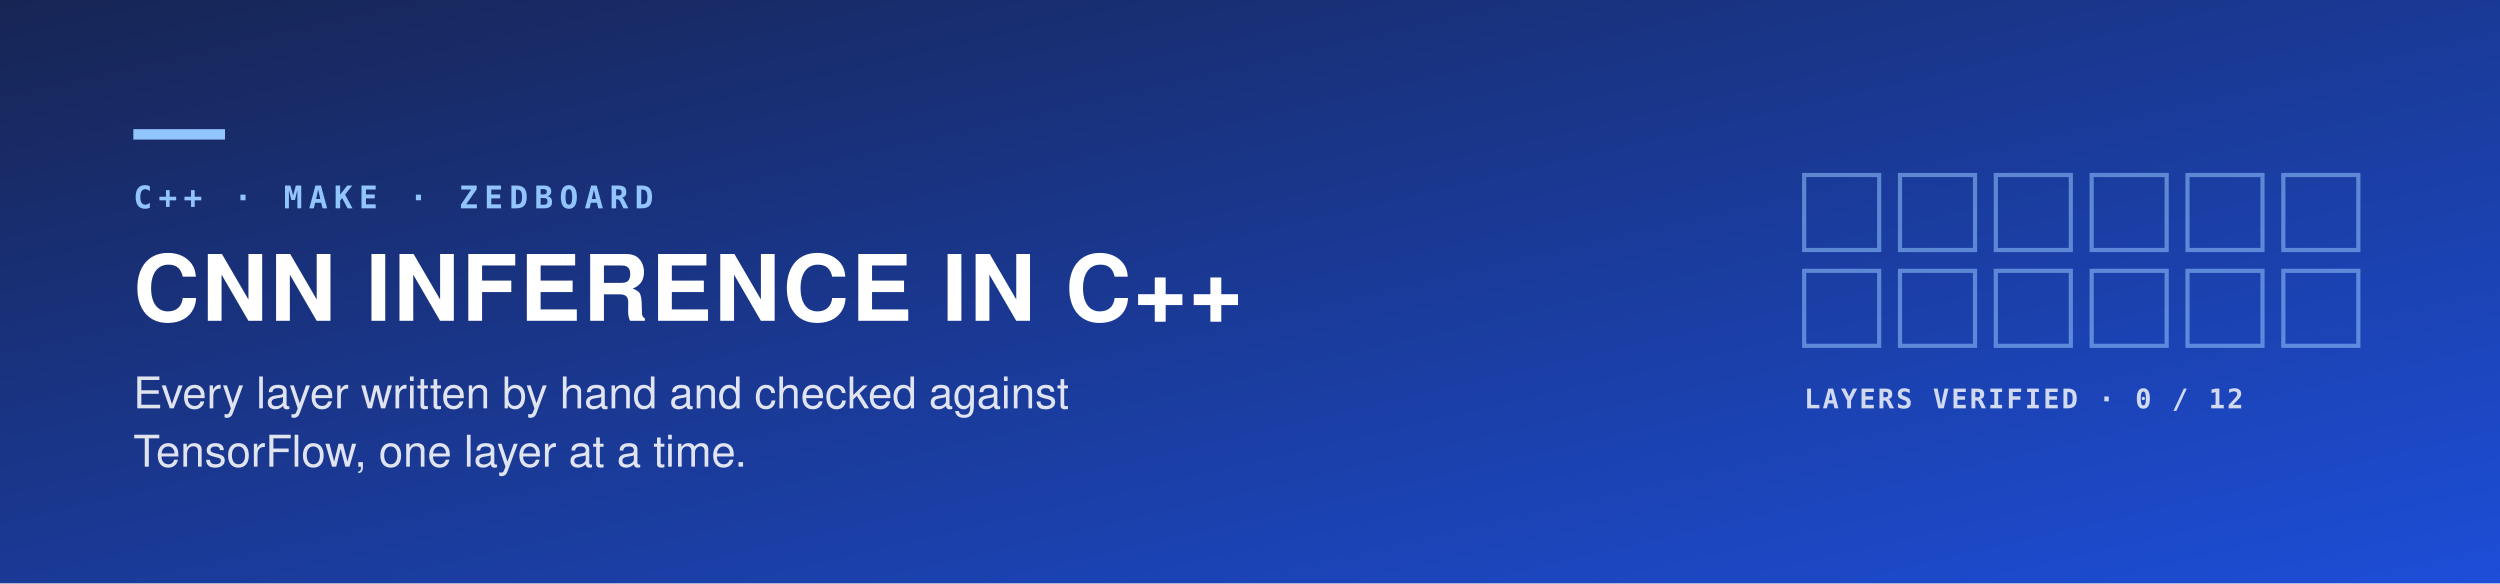
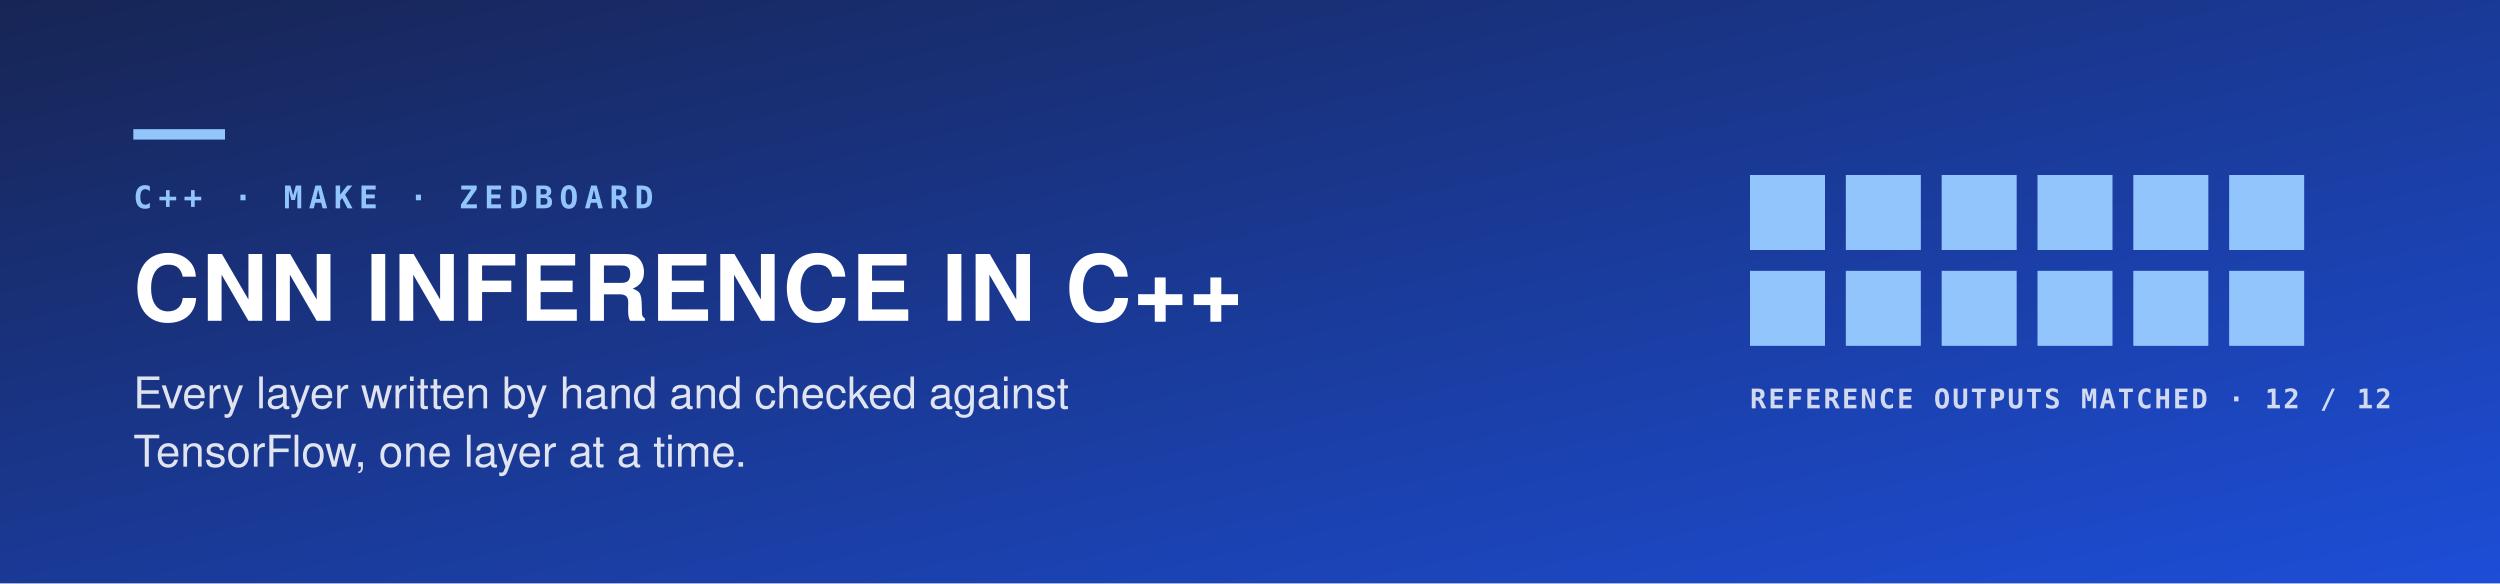
<svg xmlns="http://www.w3.org/2000/svg" viewBox="0 0 1200 280" role="img" aria-label="CNN INFERENCE IN C++">
  <style>
.kick{font:700 15px ui-monospace,SFMono-Regular,Menlo,Consolas,monospace;letter-spacing:3px;fill:#93C5FD}
.title{font:800 44px ui-sans-serif,system-ui,-apple-system,'Segoe UI',Helvetica,Arial,sans-serif;letter-spacing:1px;fill:#ffffff}
.tag{font:500 21px ui-sans-serif,system-ui,-apple-system,'Segoe UI',Helvetica,Arial,sans-serif;fill:#ffffff;opacity:.86}
.cap{font:700 13px ui-monospace,SFMono-Regular,Menlo,Consolas,monospace;letter-spacing:1px;fill:#ffffff;opacity:.8}
</style>
  <defs>
    <linearGradient id="g" x1="0" y1="0" x2="1" y2="1">
      <stop offset="0" stop-color="#172554" />
      <stop offset="1" stop-color="#1D4ED8" />
    </linearGradient>
  </defs>
  <rect width="1200" height="280" fill="url(#g)" />
  <rect x="64" y="62" width="44" height="5" fill="#93C5FD" />
  <text x="64" y="100" class="kick">C++ · MAKE · ZEDBOARD</text>
  <text x="64" y="154" class="title">CNN INFERENCE IN C++</text>
  <text x="64" y="196" class="tag">Every layer written by hand and checked against</text>
  <text x="64" y="224" class="tag">TensorFlow, one layer at a time.</text>
-   <g transform="translate(866,84)">
-     <rect x="0" y="0" width="36" height="36" fill="none" stroke="#93C5FD" stroke-width="2" opacity=".55" />
-     <rect x="46" y="0" width="36" height="36" fill="none" stroke="#93C5FD" stroke-width="2" opacity=".55" />
-     <rect x="92" y="0" width="36" height="36" fill="none" stroke="#93C5FD" stroke-width="2" opacity=".55" />
-     <rect x="138" y="0" width="36" height="36" fill="none" stroke="#93C5FD" stroke-width="2" opacity=".55" />
-     <rect x="184" y="0" width="36" height="36" fill="none" stroke="#93C5FD" stroke-width="2" opacity=".55" />
-     <rect x="230" y="0" width="36" height="36" fill="none" stroke="#93C5FD" stroke-width="2" opacity=".55" />
-     <rect x="0" y="46" width="36" height="36" fill="none" stroke="#93C5FD" stroke-width="2" opacity=".55" />
-     <rect x="46" y="46" width="36" height="36" fill="none" stroke="#93C5FD" stroke-width="2" opacity=".55" />
-     <rect x="92" y="46" width="36" height="36" fill="none" stroke="#93C5FD" stroke-width="2" opacity=".55" />
-     <rect x="138" y="46" width="36" height="36" fill="none" stroke="#93C5FD" stroke-width="2" opacity=".55" />
-     <rect x="184" y="46" width="36" height="36" fill="none" stroke="#93C5FD" stroke-width="2" opacity=".55" />
-     <rect x="230" y="46" width="36" height="36" fill="none" stroke="#93C5FD" stroke-width="2" opacity=".55" />
-     <text x="0" y="112" class="cap">LAYERS VERIFIED · 0 / 12</text>
+   <g transform="translate(840,84)">
+     <rect x="0" y="0" width="36" height="36" fill="#93C5FD" />
+     <rect x="46" y="0" width="36" height="36" fill="#93C5FD" />
+     <rect x="92" y="0" width="36" height="36" fill="#93C5FD" />
+     <rect x="138" y="0" width="36" height="36" fill="#93C5FD" />
+     <rect x="184" y="0" width="36" height="36" fill="#93C5FD" />
+     <rect x="230" y="0" width="36" height="36" fill="#93C5FD" />
+     <rect x="0" y="46" width="36" height="36" fill="#93C5FD" />
+     <rect x="46" y="46" width="36" height="36" fill="#93C5FD" />
+     <rect x="92" y="46" width="36" height="36" fill="#93C5FD" />
+     <rect x="138" y="46" width="36" height="36" fill="#93C5FD" />
+     <rect x="184" y="46" width="36" height="36" fill="#93C5FD" />
+     <rect x="230" y="46" width="36" height="36" fill="#93C5FD" />
+     <text x="0" y="112" class="cap">REFERENCE OUTPUTS MATCHED · 12 / 12</text>
  </g>
</svg>
